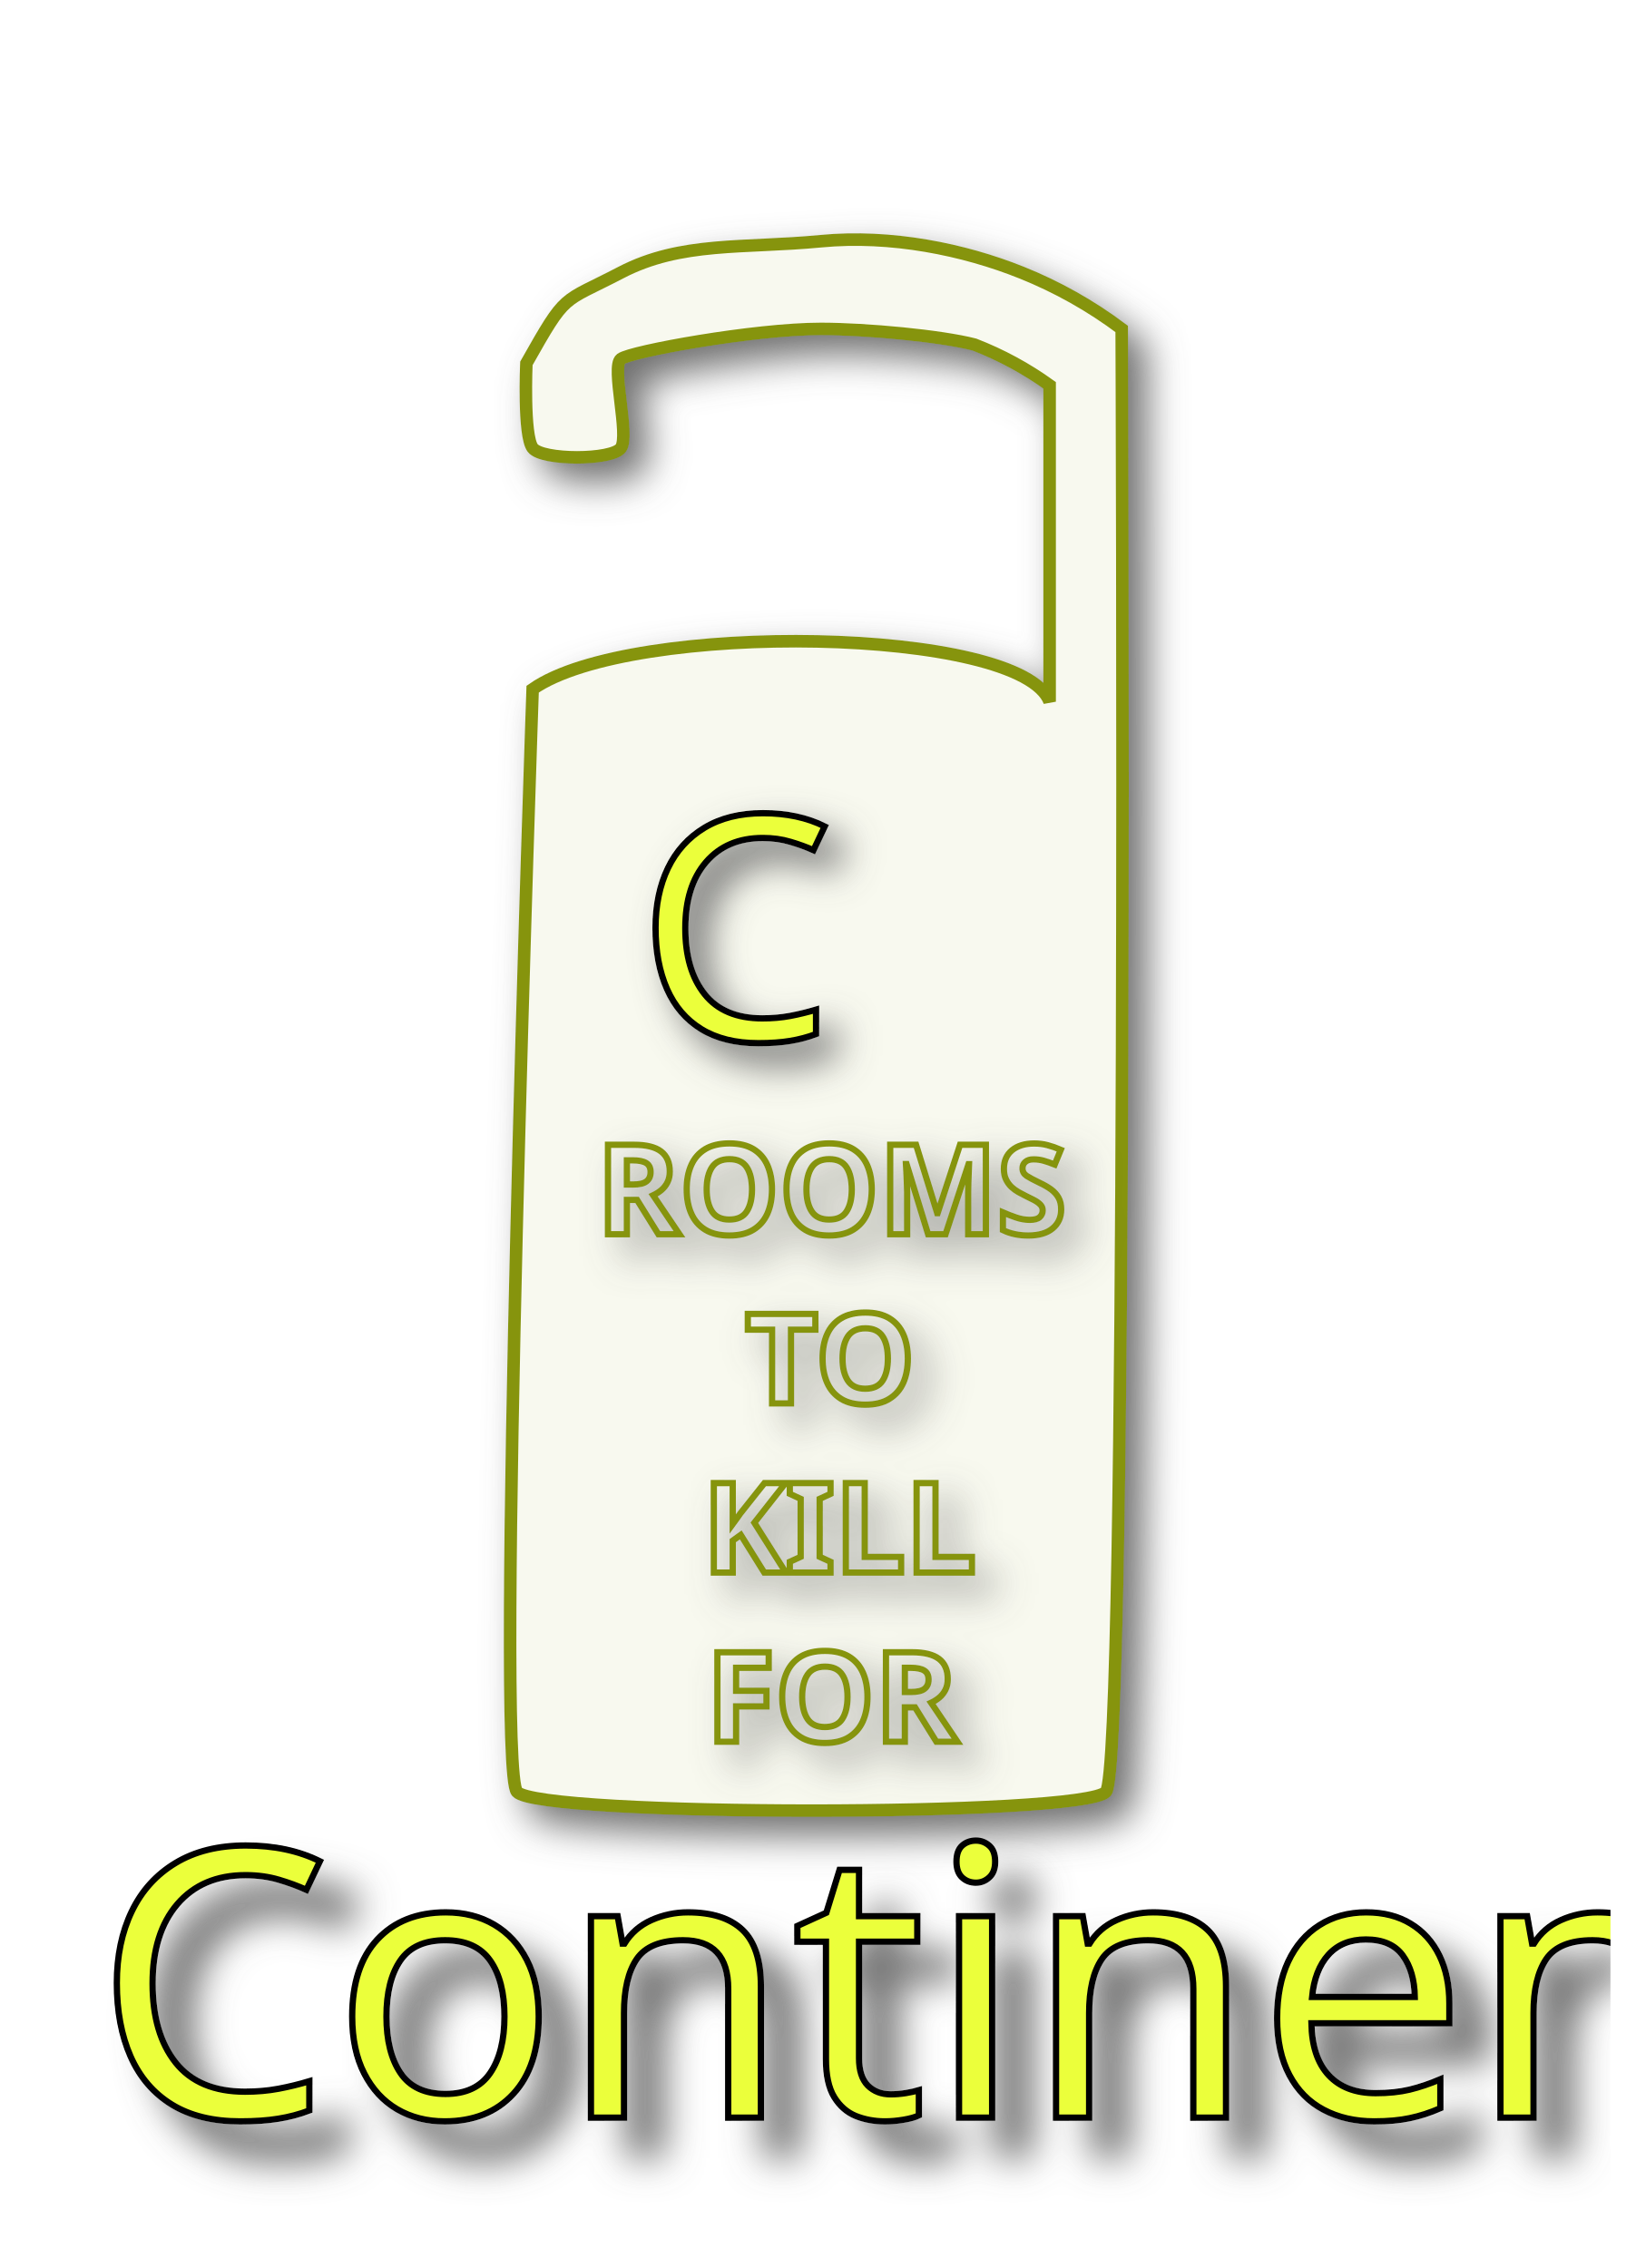
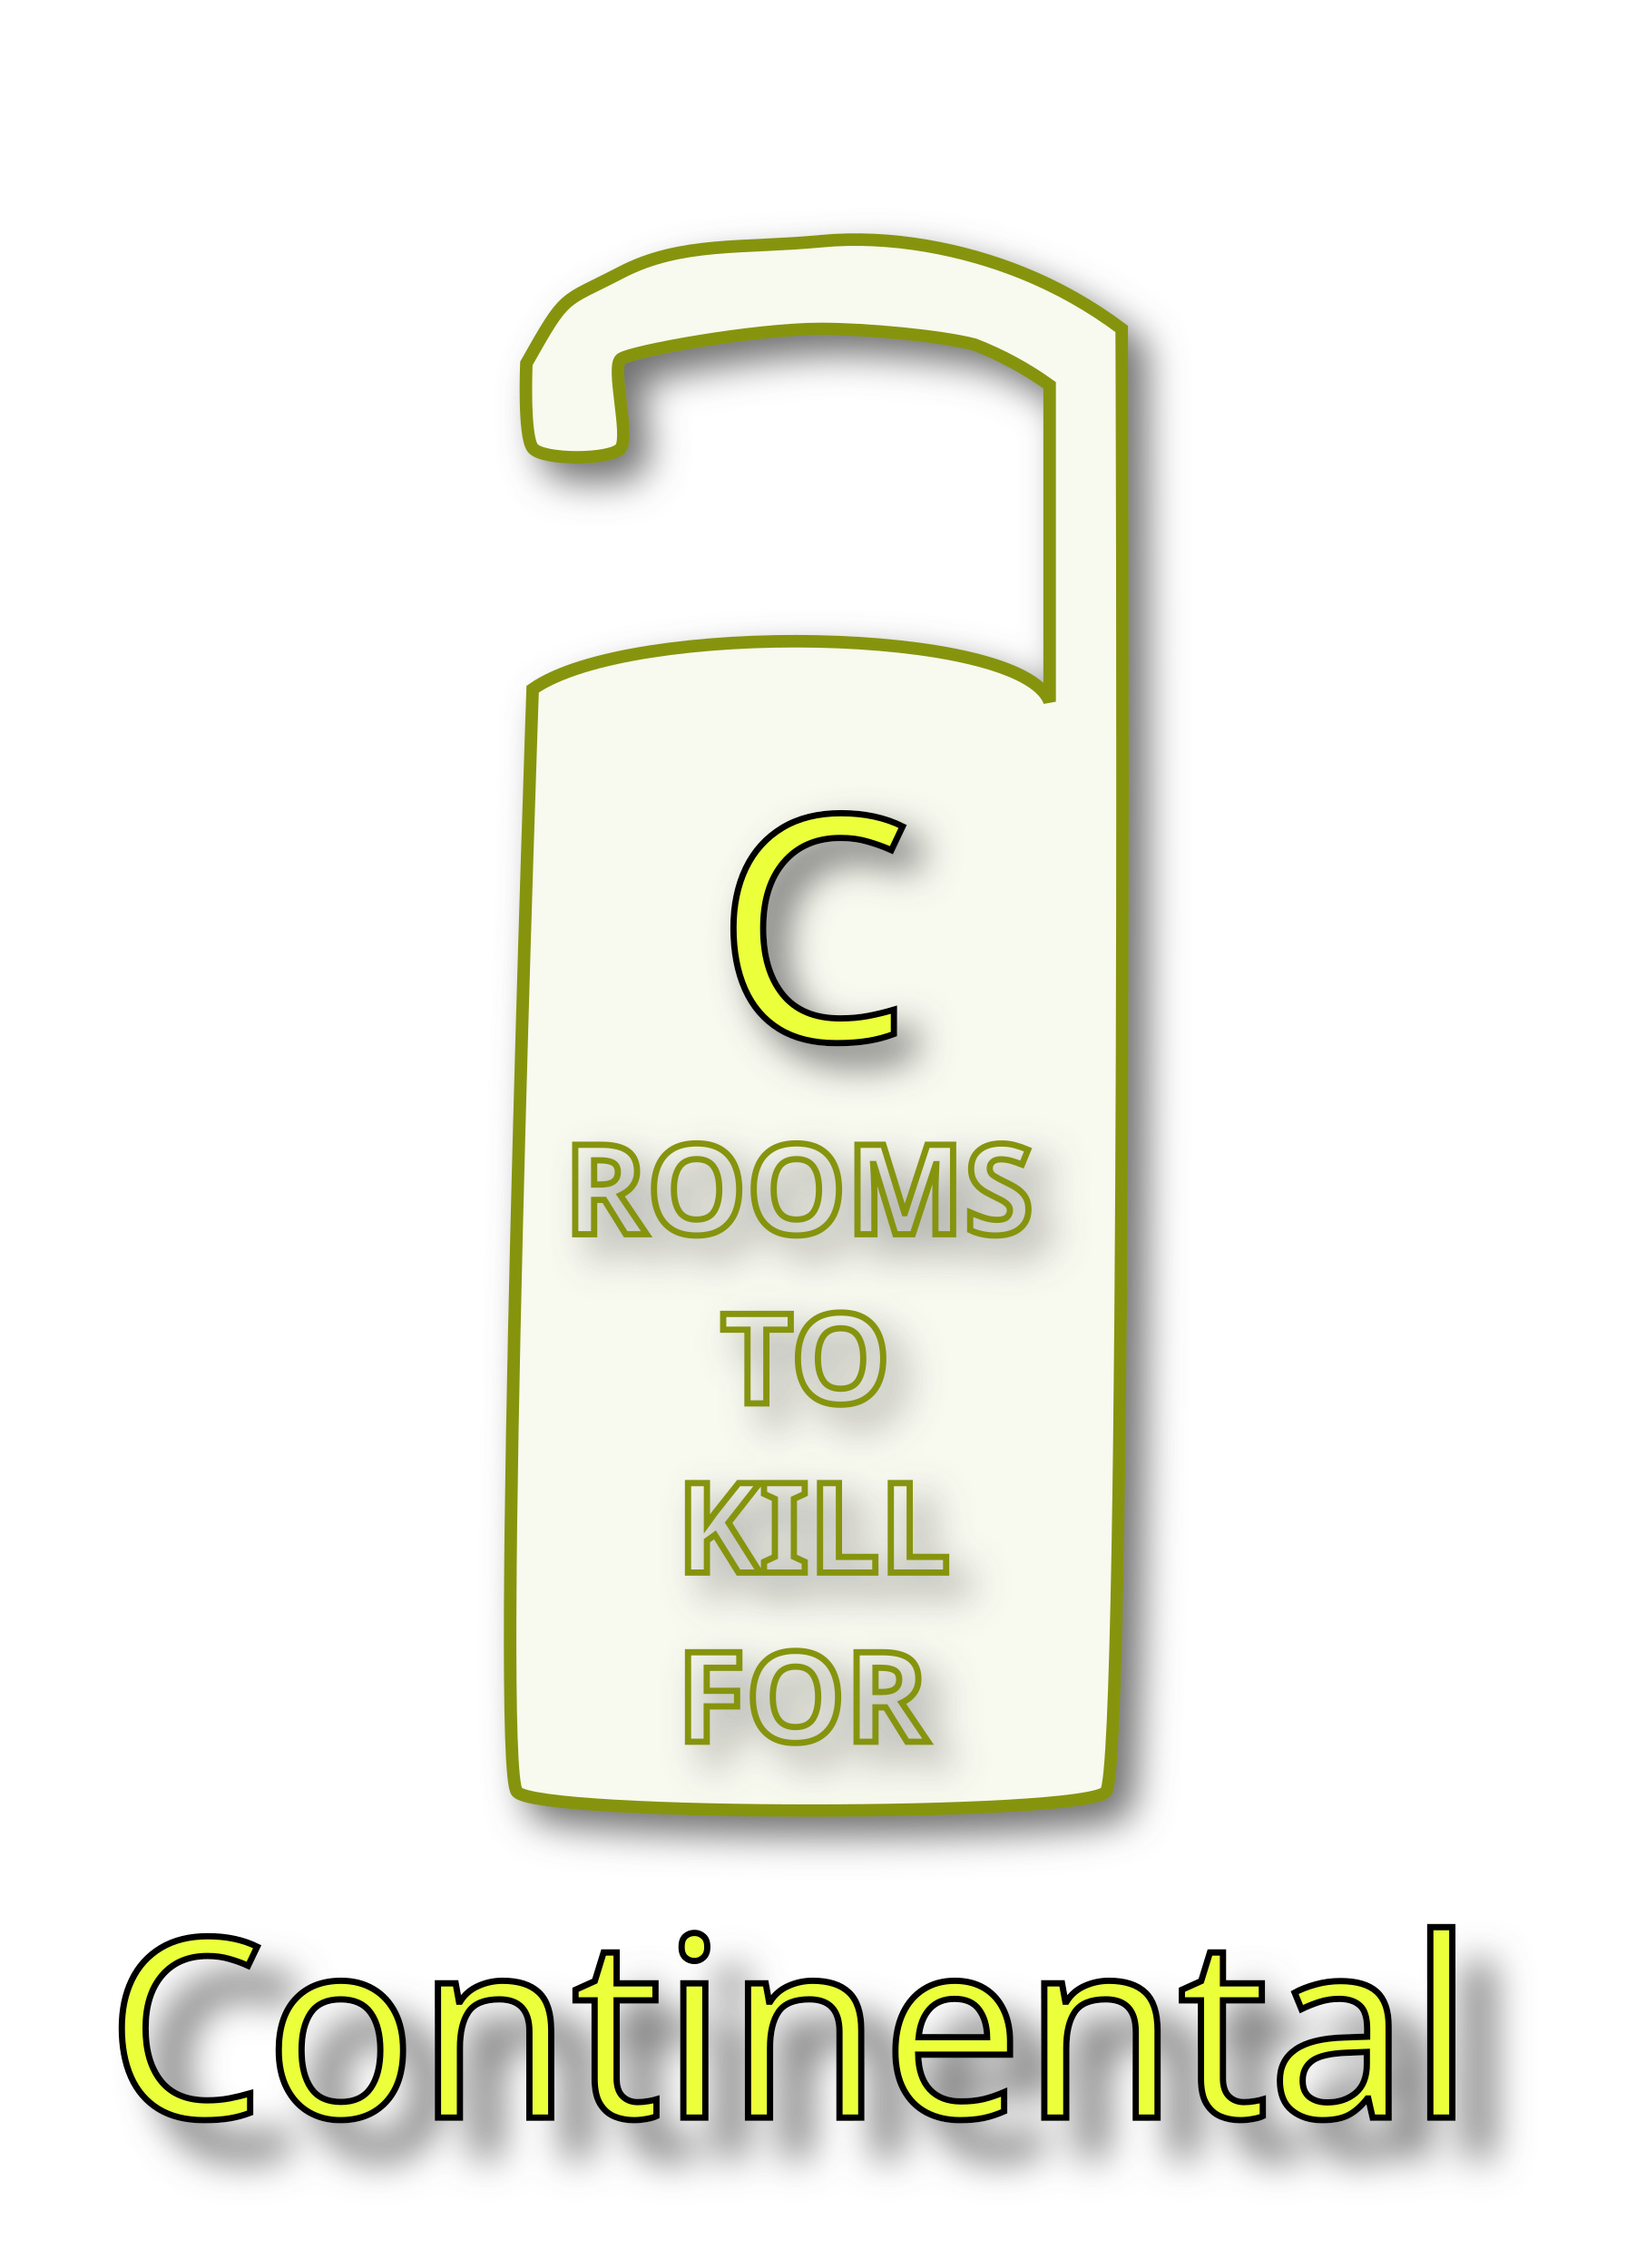
<svg xmlns="http://www.w3.org/2000/svg" width="261" height="362" viewBox="0 0 261 362">
  <defs>
    <filter id="Path_1" x="74.302" y="31.216" width="117.909" height="270.784" filterUnits="userSpaceOnUse">
      <feOffset dx="3" dy="3" input="SourceAlpha" />
      <feGaussianBlur stdDeviation="3" result="blur" />
      <feFlood flood-color="#707070" />
      <feComposite operator="in" in2="blur" />
      <feComposite in="SourceGraphic" />
    </filter>
    <filter id="ROOMS_TO_KILL_FOR" x="88" y="168" width="94" height="128" filterUnits="userSpaceOnUse">
      <feOffset dx="3" dy="3" input="SourceAlpha" />
      <feGaussianBlur stdDeviation="3" result="blur-2" />
      <feFlood flood-color="#707070" />
      <feComposite operator="in" in2="blur-2" />
      <feComposite in="SourceGraphic" />
    </filter>
    <clipPath id="clip-path">
      <rect y="4" width="249" height="73" fill="none" />
    </clipPath>
    <filter id="Continental" x="10" y="285" width="250" height="85" filterUnits="userSpaceOnUse">
      <feOffset dx="6" dy="6" input="SourceAlpha" />
      <feGaussianBlur stdDeviation="3" result="blur-3" />
      <feFlood flood-color="#707070" />
      <feComposite operator="in" in2="blur-3" />
      <feComposite in="SourceGraphic" />
    </filter>
    <clipPath id="clip-path-2">
      <rect x="-10" y="-6" width="81" height="74" fill="none" />
    </clipPath>
    <filter id="C" x="94" y="118" width="77" height="74" filterUnits="userSpaceOnUse">
      <feOffset dx="3" dy="3" input="SourceAlpha" />
      <feGaussianBlur stdDeviation="3" result="blur-4" />
      <feFlood flood-color="#707070" />
      <feComposite operator="in" in2="blur-4" />
      <feComposite in="SourceGraphic" />
    </filter>
  </defs>
  <g id="logo" transform="translate(-840 -103)">
    <rect id="Rectangle_1" data-name="Rectangle 1" width="261" height="358" transform="translate(840 103)" fill="none" />
    <g transform="matrix(1, 0, 0, 1, 840, 103)" filter="url(#Path_1)">
      <path id="Path_1-2" data-name="Path 1" d="M930,161c6.5-11.5,5.5-9.5,15.092-14.5s19.571-3.819,31.908-5c11.186-1.071,22.818,1.317,32,5a69.982,69.982,0,0,1,16,9s1,229.5-2.5,233.5-90.5,4-94,0S931,213,931,213c15.633-10.985,78-10,82.5,2V164.5a53.792,53.792,0,0,0-12-6.5c-5.322-1.378-17.219-2.5-24.5-2.5-10.663,0-30.316,3.6-31.908,4.8s1.408,12.2,0,14.2-12.592,2-14.092,0S930,161,930,161Z" transform="translate(-846 -103)" fill="#f8f9ef" stroke="#869410" stroke-width="2" />
    </g>
    <g transform="matrix(1, 0, 0, 1, 840, 103)" filter="url(#ROOMS_TO_KILL_FOR)">
      <text id="ROOMS_TO_KILL_FOR-2" data-name="ROOMS TO KILL FOR" transform="translate(132 197)" fill="none" stroke="#869410" stroke-width="1" font-size="20" font-family="SegoeUI-Bold, Segoe UI" font-weight="700">
-         <tspan x="-36.772" y="0">ROOMS</tspan>
-         <tspan x="-13.071" y="27">TO</tspan>
-         <tspan x="-19.883" y="54">KILL</tspan>
-         <tspan x="-19.312" y="81">FOR</tspan>
+         <tspan x="-42" y="0">ROOMS</tspan>
+         <tspan x="-17" y="27">TO</tspan>
+         <tspan x="-24" y="54">KILL</tspan>
+         <tspan x="-24" y="81">FOR</tspan>
      </text>
    </g>
    <g id="Scroll_Group_2" data-name="Scroll Group 2" transform="translate(848 388)" clip-path="url(#clip-path)" style="isolation: isolate">
      <g transform="matrix(1, 0, 0, 1, -8, -285)" filter="url(#Continental)">
-         <text id="Continental-2" data-name="Continental" transform="translate(117 338)" fill="#ebff3b" stroke="#000" stroke-width="1" font-size="60" font-family="KunstlerScript, Kunstler Script">
-           <tspan x="-102.012" y="0">Continental</tspan>
+         <text id="Continental-2" data-name="Continental" transform="translate(117 338)" fill="#ebff3b" stroke="#000" stroke-width="1" font-size="40" font-family="KunstlerScript, Kunstler Script">
+           <tspan x="-100" y="0">Continental</tspan>
        </text>
      </g>
    </g>
    <g id="Scroll_Group_3" data-name="Scroll Group 3" transform="translate(940 227)" clip-path="url(#clip-path-2)" style="isolation: isolate">
      <g transform="matrix(1, 0, 0, 1, -100, -124)" filter="url(#C)">
        <text id="C-2" data-name="C" transform="translate(121 166)" fill="#ebff3b" stroke="#000" stroke-width="1" font-size="50" font-family="KunstlerScript, Kunstler Script">
-           <tspan x="-19.434" y="0">C</tspan>
+           <tspan x="-7" y="0">C</tspan>
        </text>
      </g>
    </g>
  </g>
</svg>
